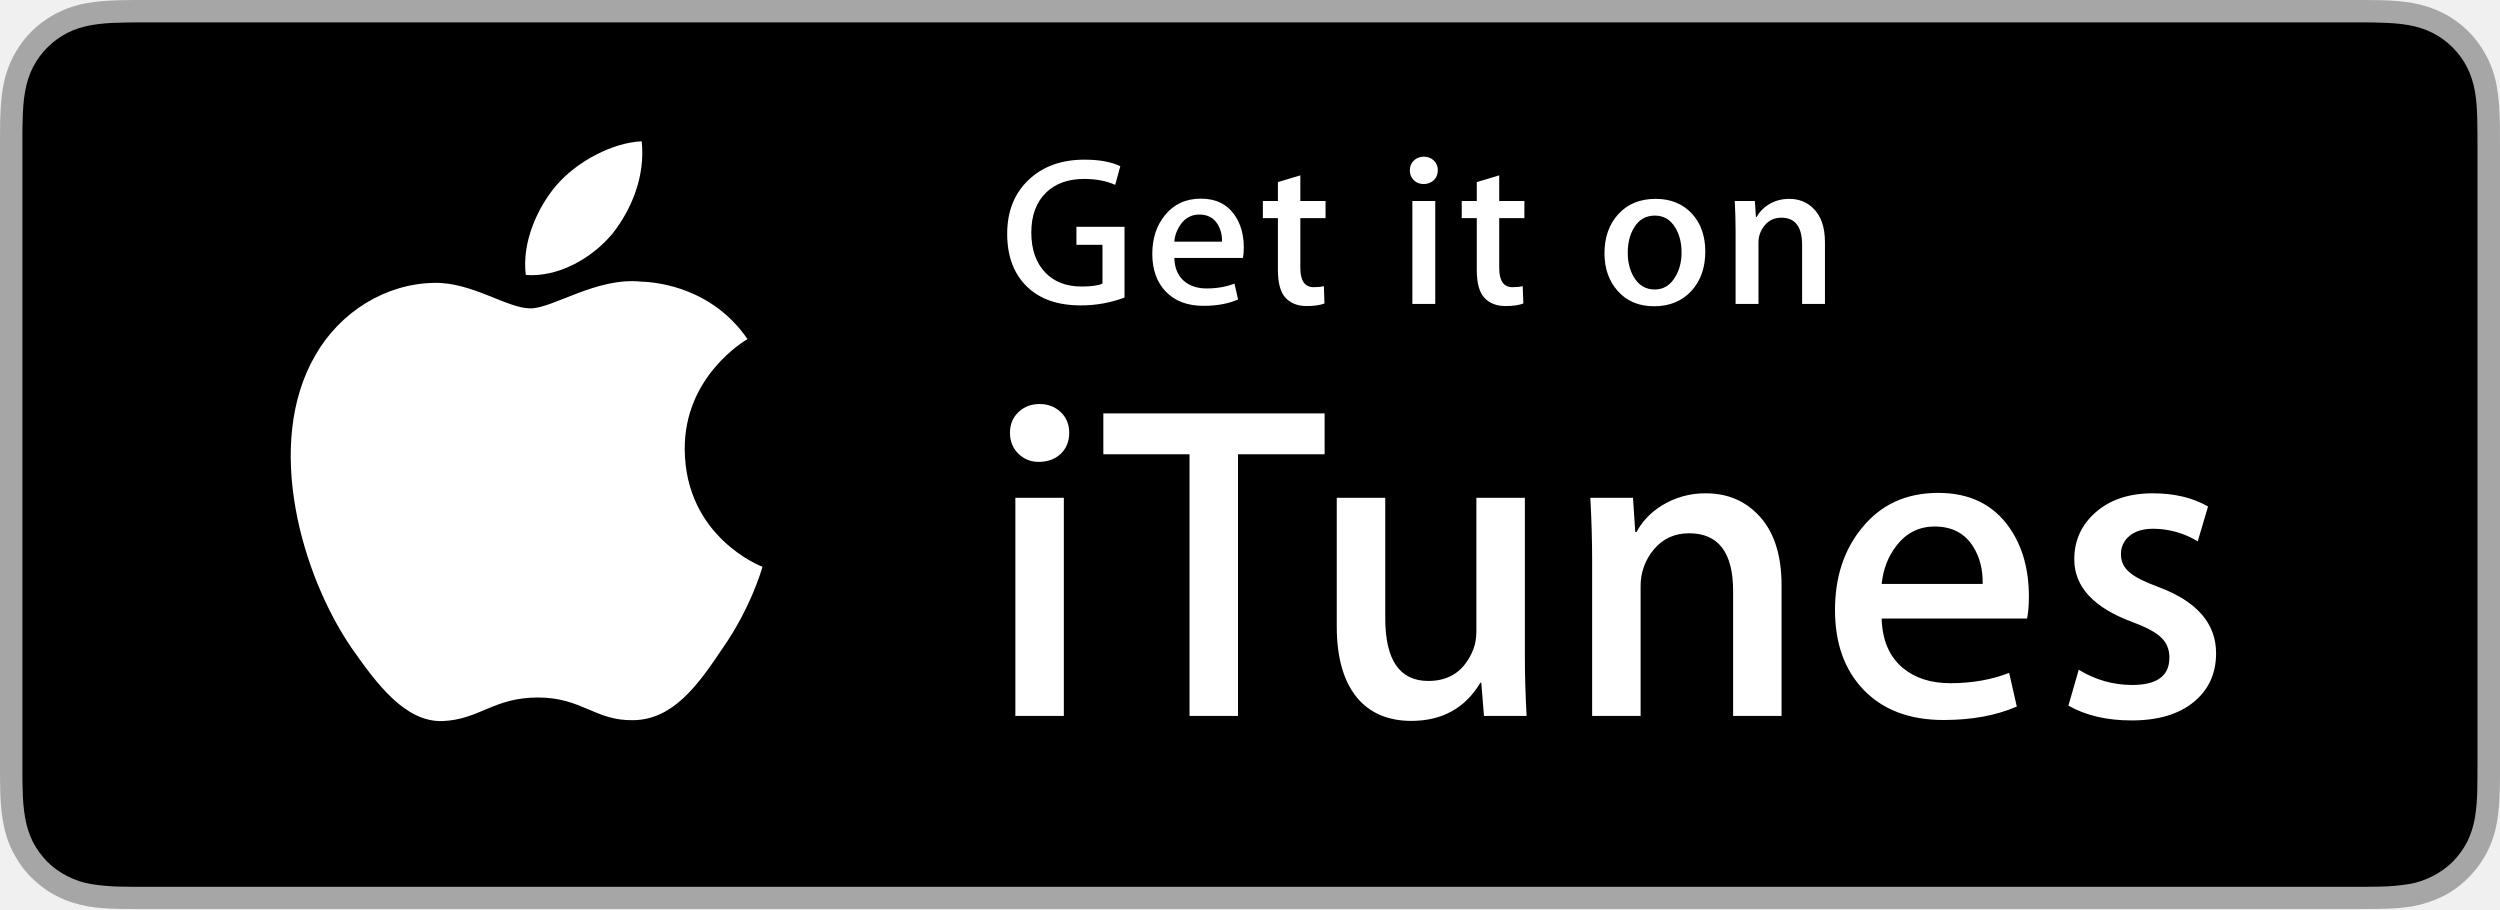
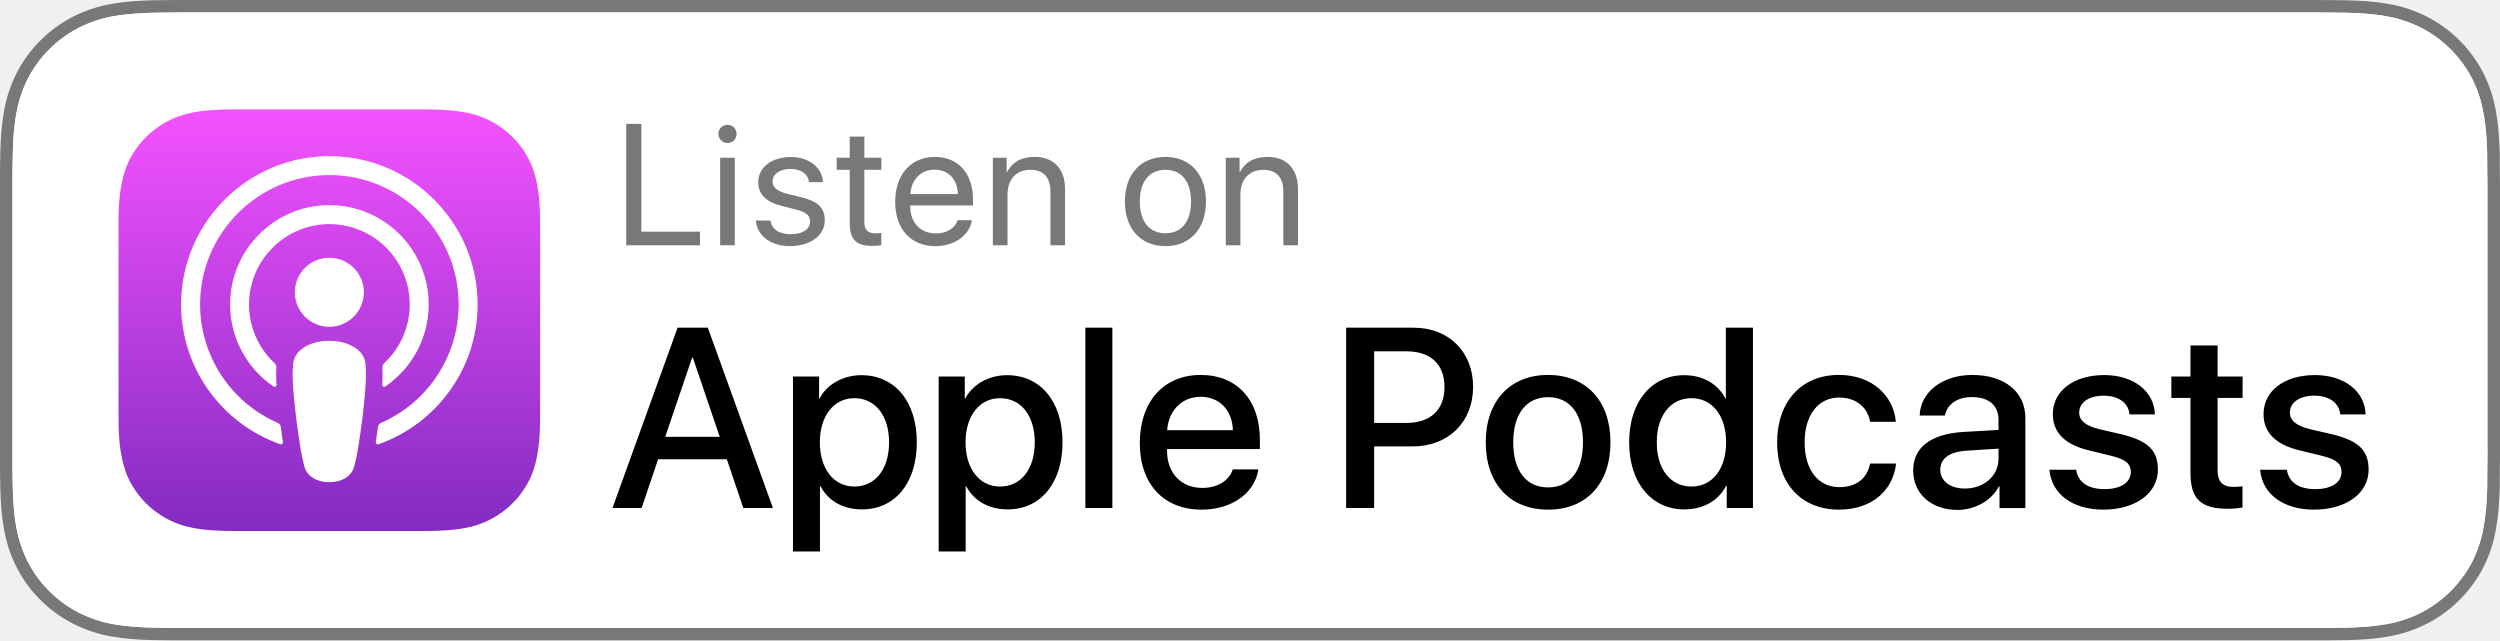
- <svg xmlns="http://www.w3.org/2000/svg" width="110" height="40" viewBox="0 0 110 40">
-   <path fill="#A6A6A6" d="M103.371 0H6.625l-.759.001A33.6 33.6 0 0 0 5.23.01c-.465.016-.934.04-1.394.125a4.564 4.564 0 0 0-2.451 1.251 4.55 4.55 0 0 0-1.25 2.451c-.087.46-.11.929-.126 1.394-.005.213-.007.421-.008.635L0 6.625v26.753l.001.756c.001.211.003.426.008.639.016.471.04.934.126 1.389.082.473.22.906.435 1.33.212.408.485.799.815 1.121.335.334.712.613 1.131.824.419.217.853.344 1.32.438.46.08.929.105 1.394.115.213.004.422.006.636.008.253.002.506.002.759.002h96.747c.252 0 .506 0 .76-.002.211-.002.426-.004.641-.008.463-.01.932-.035 1.393-.115a5.058 5.058 0 0 0 1.32-.438c.42-.211.797-.49 1.127-.824a4.448 4.448 0 0 0 1.254-2.451c.082-.455.111-.918.123-1.389.008-.213.01-.428.01-.639V6.625c0-.254 0-.506-.002-.76 0-.213-.002-.421-.01-.635a9.316 9.316 0 0 0-.123-1.394 4.536 4.536 0 0 0-1.254-2.451 4.398 4.398 0 0 0-1.127-.815 4.718 4.718 0 0 0-1.32-.436 9.21 9.21 0 0 0-1.393-.125 34.68 34.68 0 0 0-.641-.008L103.371 0z" />
-   <path d="M103.371.985l.752.001c.207.001.416.003.619.013.379.009.818.027 1.246.108.395.071.727.18 1.051.342a3.483 3.483 0 0 1 1.514 1.514c.162.322.271.654.342 1.05.076.423.096.865.105 1.24.006.207.008.415.008.625.002.25.002.496.002.748v26.753c0 .246 0 .502-.002.75 0 .207-.002.416-.008.621a8.43 8.43 0 0 1-.105 1.244c-.07.387-.18.725-.342 1.053a3.666 3.666 0 0 1-.639.875c-.26.254-.555.467-.877.627a3.454 3.454 0 0 1-1.047.35 8.746 8.746 0 0 1-1.244.111c-.205.004-.412.006-.623.008-.25.002-.502.002-.752.002H6.618c-.249 0-.497 0-.748-.002-.203-.002-.412-.004-.617-.008a8.842 8.842 0 0 1-1.241-.111 3.452 3.452 0 0 1-1.051-.35 3.402 3.402 0 0 1-.875-.627 3.717 3.717 0 0 1-.638-.875 3.908 3.908 0 0 1-.341-1.055 7.57 7.57 0 0 1-.108-1.242 14.36 14.36 0 0 1-.013-.621V5.877c.001-.208.003-.416.013-.624.009-.374.026-.814.108-1.241.07-.394.18-.727.341-1.05a3.509 3.509 0 0 1 1.514-1.514c.323-.161.655-.27 1.05-.341A7.57 7.57 0 0 1 5.253 1c.207-.01.415-.012.623-.013l.749-.001h96.746" />
-   <g fill="#FFF">
-     <path d="M30.128 19.784c-.029-3.223 2.639-4.791 2.761-4.864-1.511-2.203-3.853-2.504-4.676-2.528-1.967-.207-3.875 1.177-4.877 1.177-1.022 0-2.565-1.157-4.228-1.123-2.14.033-4.142 1.272-5.24 3.196-2.266 3.923-.576 9.688 1.595 12.858 1.086 1.553 2.355 3.287 4.016 3.227 1.625-.068 2.232-1.037 4.193-1.037 1.943 0 2.513 1.037 4.207.998 1.744-.029 2.842-1.561 3.89-3.127 1.255-1.781 1.759-3.533 1.779-3.623-.041-.014-3.387-1.292-3.42-5.154zM26.928 10.306c.874-1.093 1.472-2.58 1.306-4.089-1.265.056-2.847.875-3.758 1.944-.806.942-1.526 2.486-1.34 3.938 1.421.106 2.88-.717 3.792-1.793z" />
+ <svg xmlns="http://www.w3.org/2000/svg" width="132.791" height="34.013" viewBox="0 0 132.791 34.013">
+   <path fill="#777878" d="M132.781 9.079c0-.33 0-.66-.004-.99-.024-.72-.067-1.441-.198-2.152a7.173 7.173 0 0 0-.667-2.047 6.937 6.937 0 0 0-3.009-3.009 7.241 7.241 0 0 0-2.052-.675c-.706-.128-1.429-.171-2.149-.189-.329-.005-.664-.011-.992-.014C123.324 0 122.932 0 122.546 0H10.25c-.393 0-.783 0-1.176.002-.329.003-.656.009-.988.014-.716.019-1.44.062-2.154.19a7.191 7.191 0 0 0-2.044.675 6.889 6.889 0 0 0-1.74 1.267A6.686 6.686 0 0 0 .881 3.89a7.091 7.091 0 0 0-.672 2.047c-.13.711-.174 1.432-.193 2.152-.01.33-.011.66-.016.99v15.859c.005.333.006.658.016.99.018.721.063 1.442.193 2.153.125.721.338 1.395.672 2.047a6.675 6.675 0 0 0 1.266 1.736 6.7 6.7 0 0 0 1.741 1.266 7.169 7.169 0 0 0 2.044.679c.714.129 1.438.171 2.154.191.332.007.659.011.988.011.393.002.783.002 1.177.002h112.295c.386 0 .778 0 1.165-.002.328 0 .662-.004.992-.011.72-.02 1.443-.062 2.149-.191a7.25 7.25 0 0 0 2.052-.679 6.708 6.708 0 0 0 1.738-1.266 6.883 6.883 0 0 0 1.271-1.736 7.184 7.184 0 0 0 .667-2.047c.131-.711.174-1.432.198-2.153.004-.332.004-.657.004-.99.01-.391.01-.779.01-1.177V10.253c-.001-.393-.001-.784-.011-1.174z" />
+   <path fill="#FFF" d="M132.125 23.761c0 .392 0 .775-.009 1.177 0 .328 0 .653-.005.97-.018.621-.057 1.35-.187 2.06a6.523 6.523 0 0 1-.603 1.855 6.316 6.316 0 0 1-2.722 2.719 6.67 6.67 0 0 1-1.865.615c-.71.125-1.435.161-2.045.18-.328.006-.656.011-.983.011-.386.002-.777.002-1.161.002H10.25c-.392 0-.781 0-1.177-.002-.325 0-.647-.004-.968-.011-.617-.018-1.343-.054-2.058-.18a6.603 6.603 0 0 1-1.858-.615 6.172 6.172 0 0 1-1.575-1.149 6.15 6.15 0 0 1-1.142-1.567 6.592 6.592 0 0 1-.611-1.865C.727 27.225.694 26.48.68 25.908a25.92 25.92 0 0 1-.013-.685l-.004-.285V9.088l.006-.298c.002-.226.005-.454.013-.685.014-.567.047-1.312.182-2.053.12-.685.319-1.292.611-1.862a6.059 6.059 0 0 1 1.144-1.572 6.24 6.24 0 0 1 1.572-1.145A6.578 6.578 0 0 1 6.047.859c.73-.129 1.482-.162 2.05-.18l.977-.014c.394-.003.784-.003 1.175-.003h112.295c.384 0 .775 0 1.159.003l.054.002.924.012c.575.017 1.327.051 2.051.18a6.616 6.616 0 0 1 1.865.614 6.3 6.3 0 0 1 2.718 2.716c.293.579.492 1.189.606 1.869.13.701.169 1.432.187 2.045.005.325.005.651.005.989.009.387.009.771.009 1.16v13.509z" />
+   <linearGradient id="a" gradientUnits="userSpaceOnUse" x1="17.491" y1="5.811" x2="17.491" y2="28.204">
+     <stop offset="0" stop-color="#f452ff" />
+     <stop offset="1" stop-color="#832bc1" />
+   </linearGradient>
+   <path fill-rule="evenodd" clip-rule="evenodd" fill="url(#a)" d="M28.244 25.22a4.742 4.742 0 0 1-3.009 2.699c-.719.213-1.604.285-2.706.285H12.452c-1.102 0-1.987-.072-2.706-.285a4.726 4.726 0 0 1-3.009-2.699c-.438-1.114-.443-2.378-.443-3.174V11.969c0-.796.004-2.06.443-3.174a4.742 4.742 0 0 1 3.009-2.699c.719-.213 1.604-.285 2.706-.285h10.077c1.102 0 1.987.072 2.706.285a4.726 4.726 0 0 1 3.009 2.699c.438 1.114.443 2.378.443 3.174v10.077c0 .796-.004 2.06-.443 3.174z" />
+   <path clip-rule="evenodd" fill="none" d="M28.244 25.22a4.742 4.742 0 0 1-3.009 2.699c-.719.213-1.604.285-2.706.285H12.452c-1.102 0-1.987-.072-2.706-.285a4.726 4.726 0 0 1-3.009-2.699c-.438-1.114-.443-2.378-.443-3.174V11.969c0-.796.004-2.06.443-3.174a4.742 4.742 0 0 1 3.009-2.699c.719-.213 1.604-.285 2.706-.285h10.077c1.102 0 1.987.072 2.706.285a4.726 4.726 0 0 1 3.009 2.699c.438 1.114.443 2.378.443 3.174v10.077c0 .796-.004 2.06-.443 3.174z" />
+   <path fill="#FFF" d="M19.114 18.682c-.336-.354-.926-.582-1.623-.582s-1.287.227-1.623.582a1.03 1.03 0 0 0-.297.645c-.057.523-.025.974.036 1.694.058.686.169 1.601.314 2.534.103.663.187 1.021.263 1.278.123.415.585.779 1.307.779s1.183-.363 1.307-.779c.076-.256.16-.614.263-1.278.145-.932.256-1.847.314-2.534.061-.72.093-1.171.036-1.694a1.02 1.02 0 0 0-.297-.645zm-3.453-3.157a1.833 1.833 0 1 0 3.666 0 1.833 1.833 0 0 0-3.666 0zm1.81-7.232c-4.286.012-7.798 3.489-7.851 7.775-.043 3.472 2.173 6.442 5.268 7.53a.106.106 0 0 0 .14-.115c-.041-.269-.079-.54-.114-.807a.27.27 0 0 0-.159-.213 6.878 6.878 0 0 1-4.127-6.363c.036-3.729 3.081-6.769 6.81-6.8 3.812-.031 6.924 3.062 6.924 6.867a6.877 6.877 0 0 1-4.128 6.296.27.27 0 0 0-.159.213 40.01 40.01 0 0 1-.114.806.105.105 0 0 0 .139.115c3.065-1.078 5.269-4.002 5.269-7.431-.001-4.348-3.546-7.886-7.898-7.873zm-.143 3.613a4.272 4.272 0 0 1 4.436 4.264 4.259 4.259 0 0 1-1.349 3.111.33.33 0 0 0-.103.256c.016.293.01.578-.009.899a.104.104 0 0 0 .162.092 5.274 5.274 0 0 0 2.306-4.358 5.28 5.28 0 0 0-5.484-5.271c-2.791.108-5.031 2.409-5.066 5.203a5.275 5.275 0 0 0 2.306 4.427.103.103 0 0 0 .161-.092 7.359 7.359 0 0 1-.009-.9.326.326 0 0 0-.103-.256 4.252 4.252 0 0 1-1.347-3.225 4.282 4.282 0 0 1 4.099-4.15z" />
+   <path fill="#FFF" d="M132.125 23.761c0 .392 0 .775-.009 1.177 0 .328 0 .653-.005.97-.018.621-.057 1.35-.187 2.06a6.523 6.523 0 0 1-.603 1.855 6.316 6.316 0 0 1-2.722 2.719 6.67 6.67 0 0 1-1.865.615c-.71.125-1.435.161-2.045.18-.328.006-.656.011-.983.011-.386.002-.777.002-1.161.002H10.25c-.392 0-.781 0-1.177-.002-.325 0-.647-.004-.968-.011-.617-.018-1.343-.054-2.058-.18a6.603 6.603 0 0 1-1.858-.615 6.172 6.172 0 0 1-1.575-1.149 6.15 6.15 0 0 1-1.142-1.567 6.592 6.592 0 0 1-.611-1.865C.727 27.225.694 26.48.68 25.908a25.92 25.92 0 0 1-.013-.685l-.004-.285V9.088l.006-.298c.002-.226.005-.454.013-.685.014-.567.047-1.312.182-2.053.12-.685.319-1.292.611-1.862a6.059 6.059 0 0 1 1.144-1.572 6.24 6.24 0 0 1 1.572-1.145A6.578 6.578 0 0 1 6.047.859c.73-.129 1.482-.162 2.05-.18l.977-.014c.394-.003.784-.003 1.175-.003h112.295c.384 0 .775 0 1.159.003l.054.002.924.012c.575.017 1.327.051 2.051.18a6.616 6.616 0 0 1 1.865.614 6.3 6.3 0 0 1 2.718 2.716c.293.579.492 1.189.606 1.869.13.701.169 1.432.187 2.045.005.325.005.651.005.989.009.387.009.771.009 1.16v13.509z" />
+   <g>
+     <g fill="#777878">
+       <path d="M37.179 13.029h-3.917V6.578h.805v5.727h3.112v.724zM38.158 7.114a.484.484 0 1 1 .483.483.487.487 0 0 1-.483-.483zm.094 1.265h.778v4.65h-.778v-4.65zM42.007 8.339c.957 0 1.677.563 1.704 1.337h-.742c-.045-.434-.42-.702-.988-.702-.563 0-.943.269-.943.667 0 .313.246.519.773.652l.72.174c.939.237 1.278.568 1.278 1.243 0 .8-.769 1.364-1.851 1.364-1.015 0-1.739-.545-1.811-1.359h.778c.076.474.456.724 1.082.724.626 0 1.02-.259 1.02-.67 0-.322-.192-.492-.715-.63l-.818-.21c-.818-.21-1.22-.622-1.22-1.248-.002-.788.714-1.342 1.733-1.342zM45.911 7.257v1.122h.903v.64h-.903v2.758c0 .425.179.617.577.617.089 0 .268-.014.322-.022v.653a2.808 2.808 0 0 1-.492.036c-.854 0-1.185-.349-1.185-1.243V9.019h-.693v-.64h.693V7.257h.778zM51.627 11.697c-.129.805-.939 1.377-1.936 1.377-1.314 0-2.142-.908-2.142-2.352s.832-2.387 2.105-2.387c1.248 0 2.03.876 2.03 2.285v.295h-3.335v.045c0 .872.541 1.439 1.359 1.439.572 0 1.024-.273 1.153-.702h.766zm-3.272-1.39h2.526c-.018-.778-.514-1.296-1.238-1.296-.72-.001-1.239.522-1.288 1.296zM52.737 8.379h.733v.76h.018c.291-.532.755-.805 1.475-.805 1.02 0 1.61.657 1.61 1.712v2.982h-.778v-2.843c0-.751-.349-1.163-1.073-1.163-.751 0-1.207.523-1.207 1.31v2.696h-.778V8.379zM59.751 10.705c0-1.449.84-2.37 2.155-2.37 1.31 0 2.15.921 2.15 2.37 0 1.444-.84 2.37-2.15 2.37-1.314-.001-2.155-.927-2.155-2.37zm3.514 0c0-1.06-.505-1.686-1.359-1.686-.858 0-1.364.63-1.364 1.686 0 1.06.51 1.686 1.364 1.686s1.359-.627 1.359-1.686zM65.108 8.379h.733v.76h.018c.291-.532.755-.805 1.475-.805 1.02 0 1.61.657 1.61 1.712v2.982h-.778v-2.843c0-.751-.349-1.163-1.073-1.163-.751 0-1.207.523-1.207 1.31v2.696h-.778V8.379z" />
+     </g>
+     <path d="M38.607 24.395h-3.651l-.876 2.589h-1.547l3.458-9.578h1.606l3.458 9.578h-1.573l-.875-2.589zm-3.272-1.194h2.894l-1.427-4.202h-.04l-1.427 4.202zM48.698 23.493c0 2.17-1.162 3.564-2.914 3.564-.996 0-1.785-.445-2.197-1.222h-.033v3.458H42.12V20h1.387v1.162h.026c.398-.75 1.248-1.234 2.224-1.234 1.772.001 2.941 1.401 2.941 3.565zm-1.474 0c0-1.414-.73-2.343-1.845-2.343-1.095 0-1.832.949-1.832 2.343 0 1.407.737 2.35 1.832 2.35 1.115 0 1.845-.923 1.845-2.35zM56.437 23.493c0 2.17-1.162 3.564-2.914 3.564-.996 0-1.785-.445-2.197-1.222h-.033v3.458h-1.434V20h1.387v1.162h.026c.398-.75 1.248-1.234 2.224-1.234 1.772.001 2.941 1.401 2.941 3.565zm-1.474 0c0-1.414-.73-2.343-1.845-2.343-1.095 0-1.832.949-1.832 2.343 0 1.407.737 2.35 1.832 2.35 1.115 0 1.845-.923 1.845-2.35zM57.651 17.406h1.434v9.578h-1.434v-9.578zM66.841 24.934c-.192 1.268-1.427 2.137-3.007 2.137-2.031 0-3.292-1.361-3.292-3.544 0-2.19 1.268-3.611 3.232-3.611 1.932 0 3.146 1.327 3.146 3.445v.491h-4.932v.086c0 1.195.75 1.978 1.878 1.978.796 0 1.42-.378 1.613-.982h1.362zm-4.845-2.085h3.491c-.033-1.069-.717-1.772-1.712-1.772-.989 0-1.706.717-1.779 1.772zM75.093 17.406c1.858 0 3.153 1.281 3.153 3.146 0 1.872-1.321 3.159-3.199 3.159h-2.058v3.272h-1.487v-9.578h3.591zm-2.104 5.058h1.706c1.294 0 2.031-.697 2.031-1.905s-.737-1.898-2.024-1.898H72.99v3.803zM78.918 23.493c0-2.197 1.294-3.578 3.312-3.578 2.024 0 3.312 1.38 3.312 3.578 0 2.204-1.281 3.578-3.312 3.578s-3.312-1.374-3.312-3.578zm5.164 0c0-1.507-.69-2.396-1.852-2.396s-1.852.896-1.852 2.396c0 1.513.69 2.396 1.852 2.396s1.852-.883 1.852-2.396zM86.535 23.493c0-2.157 1.188-3.564 2.92-3.564 1.002 0 1.792.464 2.19 1.234h.026v-3.757h1.44v9.578h-1.394v-1.188h-.026c-.412.796-1.208 1.261-2.224 1.261-1.744.001-2.932-1.407-2.932-3.564zm1.467 0c0 1.434.73 2.35 1.845 2.35 1.102 0 1.838-.929 1.838-2.35 0-1.407-.737-2.343-1.838-2.343-1.115 0-1.845.923-1.845 2.343zM99.333 22.404c-.126-.737-.704-1.288-1.646-1.288-1.102 0-1.832.923-1.832 2.376 0 1.487.737 2.383 1.845 2.383.89 0 1.474-.445 1.633-1.254h1.381c-.16 1.467-1.334 2.449-3.027 2.449-1.991 0-3.292-1.361-3.292-3.578 0-2.17 1.301-3.578 3.279-3.578 1.792 0 2.907 1.128 3.027 2.489h-1.368zM101.621 24.986c0-1.221.936-1.938 2.675-2.044l1.858-.106v-.531c0-.79-.524-1.214-1.434-1.214-.75 0-1.301.385-1.414.982h-1.341c.04-1.248 1.208-2.157 2.795-2.157 1.712 0 2.82.896 2.82 2.283v4.786h-1.373v-1.148h-.033c-.392.75-1.262 1.248-2.204 1.248-1.387-.001-2.349-.858-2.349-2.099zm4.533-.617v-.538l-1.673.106c-.929.053-1.42.412-1.42 1.016 0 .584.511.996 1.308.996 1.016 0 1.785-.677 1.785-1.58zM111.773 19.922c1.546 0 2.654.856 2.688 2.091h-1.347c-.061-.617-.584-.996-1.381-.996-.776 0-1.294.358-1.294.903 0 .418.345.697 1.068.876l1.175.272c1.407.338 1.938.856 1.938 1.878 0 1.261-1.195 2.124-2.901 2.124-1.646 0-2.754-.843-2.86-2.118h1.42c.1.67.638 1.029 1.507 1.029.856 0 1.395-.352 1.395-.909 0-.432-.266-.664-.996-.85l-1.248-.305c-1.261-.306-1.898-.949-1.898-1.918-.001-1.234 1.107-2.077 2.734-2.077zM117.791 18.349v1.652h1.327v1.135h-1.327v3.85c0 .598.266.876.85.876.146 0 .378-.02.471-.033v1.128c-.159.04-.478.066-.796.066-1.414 0-1.965-.531-1.965-1.885v-4.002h-1.016v-1.135h1.016v-1.652h1.44zM122.965 19.922c1.546 0 2.654.856 2.688 2.091h-1.347c-.061-.617-.584-.996-1.381-.996-.776 0-1.294.358-1.294.903 0 .418.345.697 1.068.876l1.175.272c1.407.338 1.938.856 1.938 1.878 0 1.261-1.195 2.124-2.901 2.124-1.646 0-2.754-.843-2.86-2.118h1.42c.1.67.638 1.029 1.507 1.029.856 0 1.395-.352 1.395-.909 0-.432-.266-.664-.996-.85l-1.248-.305c-1.261-.306-1.898-.949-1.898-1.918-.002-1.234 1.107-2.077 2.734-2.077z" />
  </g>
-   <g fill="#FFF">
-     <path d="M49.479 13.092a5.414 5.414 0 0 1-1.929.345c-1.006 0-1.792-.273-2.358-.82-.584-.565-.876-1.342-.876-2.33 0-.981.312-1.771.937-2.367.625-.597 1.446-.895 2.465-.895.652 0 1.177.096 1.575.289l-.224.82c-.386-.174-.842-.261-1.37-.261-.702 0-1.262.202-1.678.606-.429.423-.643 1.007-.643 1.752s.205 1.333.615 1.761c.391.41.926.615 1.603.615.422 0 .727-.043.913-.13v-1.706h-1.146v-.792h2.115v3.113zM54.727 10.893c0 .18-.013.333-.037.457h-3.02c.013.447.159.789.438 1.025.255.211.584.317.988.317.447 0 .854-.072 1.221-.214l.159.699c-.429.187-.936.28-1.52.28-.702 0-1.253-.207-1.654-.62-.4-.413-.601-.967-.601-1.664 0-.683.187-1.252.559-1.706.392-.484.919-.727 1.584-.727.652 0 1.146.242 1.482.727.267.386.401.861.401 1.426zm-.96-.261a1.365 1.365 0 0 0-.196-.773c-.174-.28-.441-.419-.801-.419a.958.958 0 0 0-.802.41 1.504 1.504 0 0 0-.298.783h2.097zM58.324 9.598h-1.109v2.199c0 .559.196.839.588.839.18 0 .329-.016.447-.046l.027.764c-.198.075-.459.112-.782.112-.397 0-.708-.121-.932-.364-.224-.242-.335-.649-.335-1.221V9.598h-.662v-.755h.662v-.83l.987-.298v1.128h1.109v.755zM63.264 7.491c0 .18-.06.326-.178.438a.635.635 0 0 1-.457.168.586.586 0 0 1-.596-.606c0-.174.059-.317.178-.429.117-.112.264-.168.438-.168s.32.056.438.168a.57.57 0 0 1 .177.429zm-.113 5.881h-1.007V8.843h1.007v4.529zM67.074 9.598h-1.108v2.199c0 .559.196.839.587.839.18 0 .33-.016.447-.046l.027.764c-.197.075-.459.112-.781.112-.398 0-.709-.121-.933-.364-.224-.242-.335-.649-.335-1.221V9.598h-.662v-.755h.662v-.83l.987-.298v1.128h1.108v.755zM75.033 11.07c0 .696-.198 1.268-.596 1.715-.417.46-.97.69-1.659.69-.665 0-1.194-.221-1.589-.662-.396-.441-.592-.998-.592-1.668 0-.702.203-1.277.61-1.724.406-.447.955-.671 1.645-.671.665 0 1.199.221 1.604.662.385.428.577.981.577 1.658zm-1.044.033c0-.417-.09-.775-.27-1.075-.212-.361-.513-.542-.904-.542-.404 0-.712.181-.923.542-.18.299-.271.664-.271 1.093 0 .418.091.776.271 1.075.218.361.522.542.913.542.386 0 .687-.184.904-.551.187-.305.28-.667.28-1.084zM80.299 13.372h-1.006v-2.594c0-.8-.305-1.2-.914-1.2-.298 0-.54.11-.727.331a1.16 1.16 0 0 0-.279.776v2.687h-1.007v-3.234c0-.398-.013-.83-.037-1.295h.885l.047.708h.028c.118-.22.292-.402.521-.547.273-.169.578-.254.914-.254.422 0 .773.137 1.053.41.348.335.521.835.521 1.5v2.712z" />
-   </g>
-   <g fill="#FFF">
-     <path d="M47.046 19.04c0 .382-.125.691-.375.928-.25.237-.573.355-.968.355-.355 0-.655-.122-.899-.365s-.365-.549-.365-.918c0-.368.125-.671.375-.908s.559-.355.928-.355c.368 0 .678.118.928.355.251.236.376.539.376.908zm-.237 12.462h-2.133v-9.599h2.133v9.599zM58.283 19.988h-3.811v11.514h-2.133V19.988h-3.792V18.19h9.736v1.798zM67.171 31.502h-1.876l-.118-1.461h-.04c-.672 1.119-1.686 1.678-3.041 1.678-.948 0-1.705-.296-2.271-.889-.672-.724-1.008-1.816-1.008-3.278v-5.648h2.134v5.293c0 1.844.632 2.765 1.896 2.765.948 0 1.606-.461 1.976-1.382.092-.237.138-.507.138-.81v-5.866h2.133v6.833c-.002.909.024 1.83.077 2.765zM78.39 31.502h-2.133v-5.496c0-1.695-.646-2.542-1.936-2.542-.633 0-1.146.233-1.541.699a2.466 2.466 0 0 0-.593 1.646v5.693h-2.133v-6.854c0-.842-.026-1.758-.079-2.745h1.877l.099 1.501h.059c.25-.467.619-.854 1.106-1.158a3.594 3.594 0 0 1 1.936-.54c.896 0 1.639.29 2.231.869.737.711 1.106 1.771 1.106 3.18v5.747zM89.271 26.248c0 .383-.026.705-.079.969h-6.399c.026.947.336 1.672.929 2.172.54.447 1.237.672 2.094.672.947 0 1.81-.151 2.587-.455l.336 1.482c-.909.395-1.982.592-3.22.592-1.487 0-2.656-.438-3.505-1.313-.85-.876-1.274-2.05-1.274-3.525 0-1.448.396-2.653 1.186-3.614.829-1.027 1.948-1.541 3.357-1.541 1.382 0 2.429.513 3.14 1.541.565.815.848 1.823.848 3.02zm-2.034-.553c.013-.632-.126-1.178-.415-1.639-.369-.593-.935-.889-1.698-.889-.698 0-1.265.289-1.698.869-.356.461-.566 1.014-.633 1.658h4.444zM97.508 28.744c0 .893-.329 1.609-.987 2.147-.659.538-1.567.808-2.726.808-1.094 0-2.021-.217-2.785-.651l.454-1.58a4.452 4.452 0 0 0 2.351.671c1.093 0 1.639-.4 1.639-1.204 0-.355-.118-.648-.355-.879-.236-.23-.658-.458-1.264-.682-1.712-.632-2.567-1.554-2.567-2.765 0-.83.316-1.521.948-2.074s1.468-.829 2.508-.829c.948 0 1.758.193 2.43.58l-.454 1.533a3.772 3.772 0 0 0-1.956-.554c-.447 0-.797.105-1.046.316a1.003 1.003 0 0 0-.376.807c0 .329.132.599.396.809.224.197.658.414 1.304.65 1.656.632 2.486 1.596 2.486 2.897z" />
+   <g>
+     <linearGradient id="b" gradientUnits="userSpaceOnUse" x1="17.491" y1="5.811" x2="17.491" y2="28.204">
+       <stop offset="0" stop-color="#f452ff" />
+       <stop offset="1" stop-color="#832bc1" />
+     </linearGradient>
+     <path fill-rule="evenodd" clip-rule="evenodd" fill="url(#b)" d="M28.244 25.22a4.742 4.742 0 0 1-3.009 2.699c-.719.213-1.604.285-2.706.285H12.452c-1.102 0-1.987-.072-2.706-.285a4.726 4.726 0 0 1-3.009-2.699c-.438-1.114-.443-2.378-.443-3.174V11.969c0-.796.004-2.06.443-3.174a4.742 4.742 0 0 1 3.009-2.699c.719-.213 1.604-.285 2.706-.285h10.077c1.102 0 1.987.072 2.706.285a4.726 4.726 0 0 1 3.009 2.699c.438 1.114.443 2.378.443 3.174v10.077c0 .796-.004 2.06-.443 3.174z" />
+     <path clip-rule="evenodd" fill="none" d="M28.244 25.22a4.742 4.742 0 0 1-3.009 2.699c-.719.213-1.604.285-2.706.285H12.452c-1.102 0-1.987-.072-2.706-.285a4.726 4.726 0 0 1-3.009-2.699c-.438-1.114-.443-2.378-.443-3.174V11.969c0-.796.004-2.06.443-3.174a4.742 4.742 0 0 1 3.009-2.699c.719-.213 1.604-.285 2.706-.285h10.077c1.102 0 1.987.072 2.706.285a4.726 4.726 0 0 1 3.009 2.699c.438 1.114.443 2.378.443 3.174v10.077c0 .796-.004 2.06-.443 3.174z" />
+     <path fill="#FFF" d="M19.114 18.682c-.336-.354-.926-.582-1.623-.582s-1.287.227-1.623.582a1.03 1.03 0 0 0-.297.645c-.057.523-.025.974.036 1.694.058.686.169 1.601.314 2.534.103.663.187 1.021.263 1.278.123.415.585.779 1.307.779s1.183-.363 1.307-.779c.076-.256.16-.614.263-1.278.145-.932.256-1.847.314-2.534.061-.72.093-1.171.037-1.694a1.027 1.027 0 0 0-.298-.645zm-3.453-3.157a1.833 1.833 0 1 0 3.666 0 1.833 1.833 0 0 0-3.666 0zm1.81-7.232c-4.286.012-7.798 3.489-7.851 7.775-.043 3.472 2.173 6.442 5.268 7.53a.106.106 0 0 0 .14-.115c-.041-.269-.079-.54-.114-.807a.27.27 0 0 0-.159-.213 6.878 6.878 0 0 1-4.127-6.363c.036-3.729 3.081-6.769 6.81-6.8 3.812-.031 6.924 3.062 6.924 6.867a6.877 6.877 0 0 1-4.128 6.296.27.27 0 0 0-.159.213 40.01 40.01 0 0 1-.114.806.106.106 0 0 0 .14.115c3.065-1.078 5.268-4.002 5.268-7.431-.001-4.348-3.546-7.886-7.898-7.873zm-.143 3.613a4.272 4.272 0 0 1 4.436 4.264 4.259 4.259 0 0 1-1.349 3.111.33.33 0 0 0-.103.256c.016.293.01.578-.009.899a.104.104 0 0 0 .162.092 5.274 5.274 0 0 0 2.306-4.358 5.28 5.28 0 0 0-5.484-5.271c-2.791.108-5.031 2.409-5.066 5.203a5.275 5.275 0 0 0 2.306 4.427.103.103 0 0 0 .161-.092 7.359 7.359 0 0 1-.009-.9.326.326 0 0 0-.103-.256 4.252 4.252 0 0 1-1.347-3.225 4.282 4.282 0 0 1 4.099-4.15z" />
  </g>
</svg>
